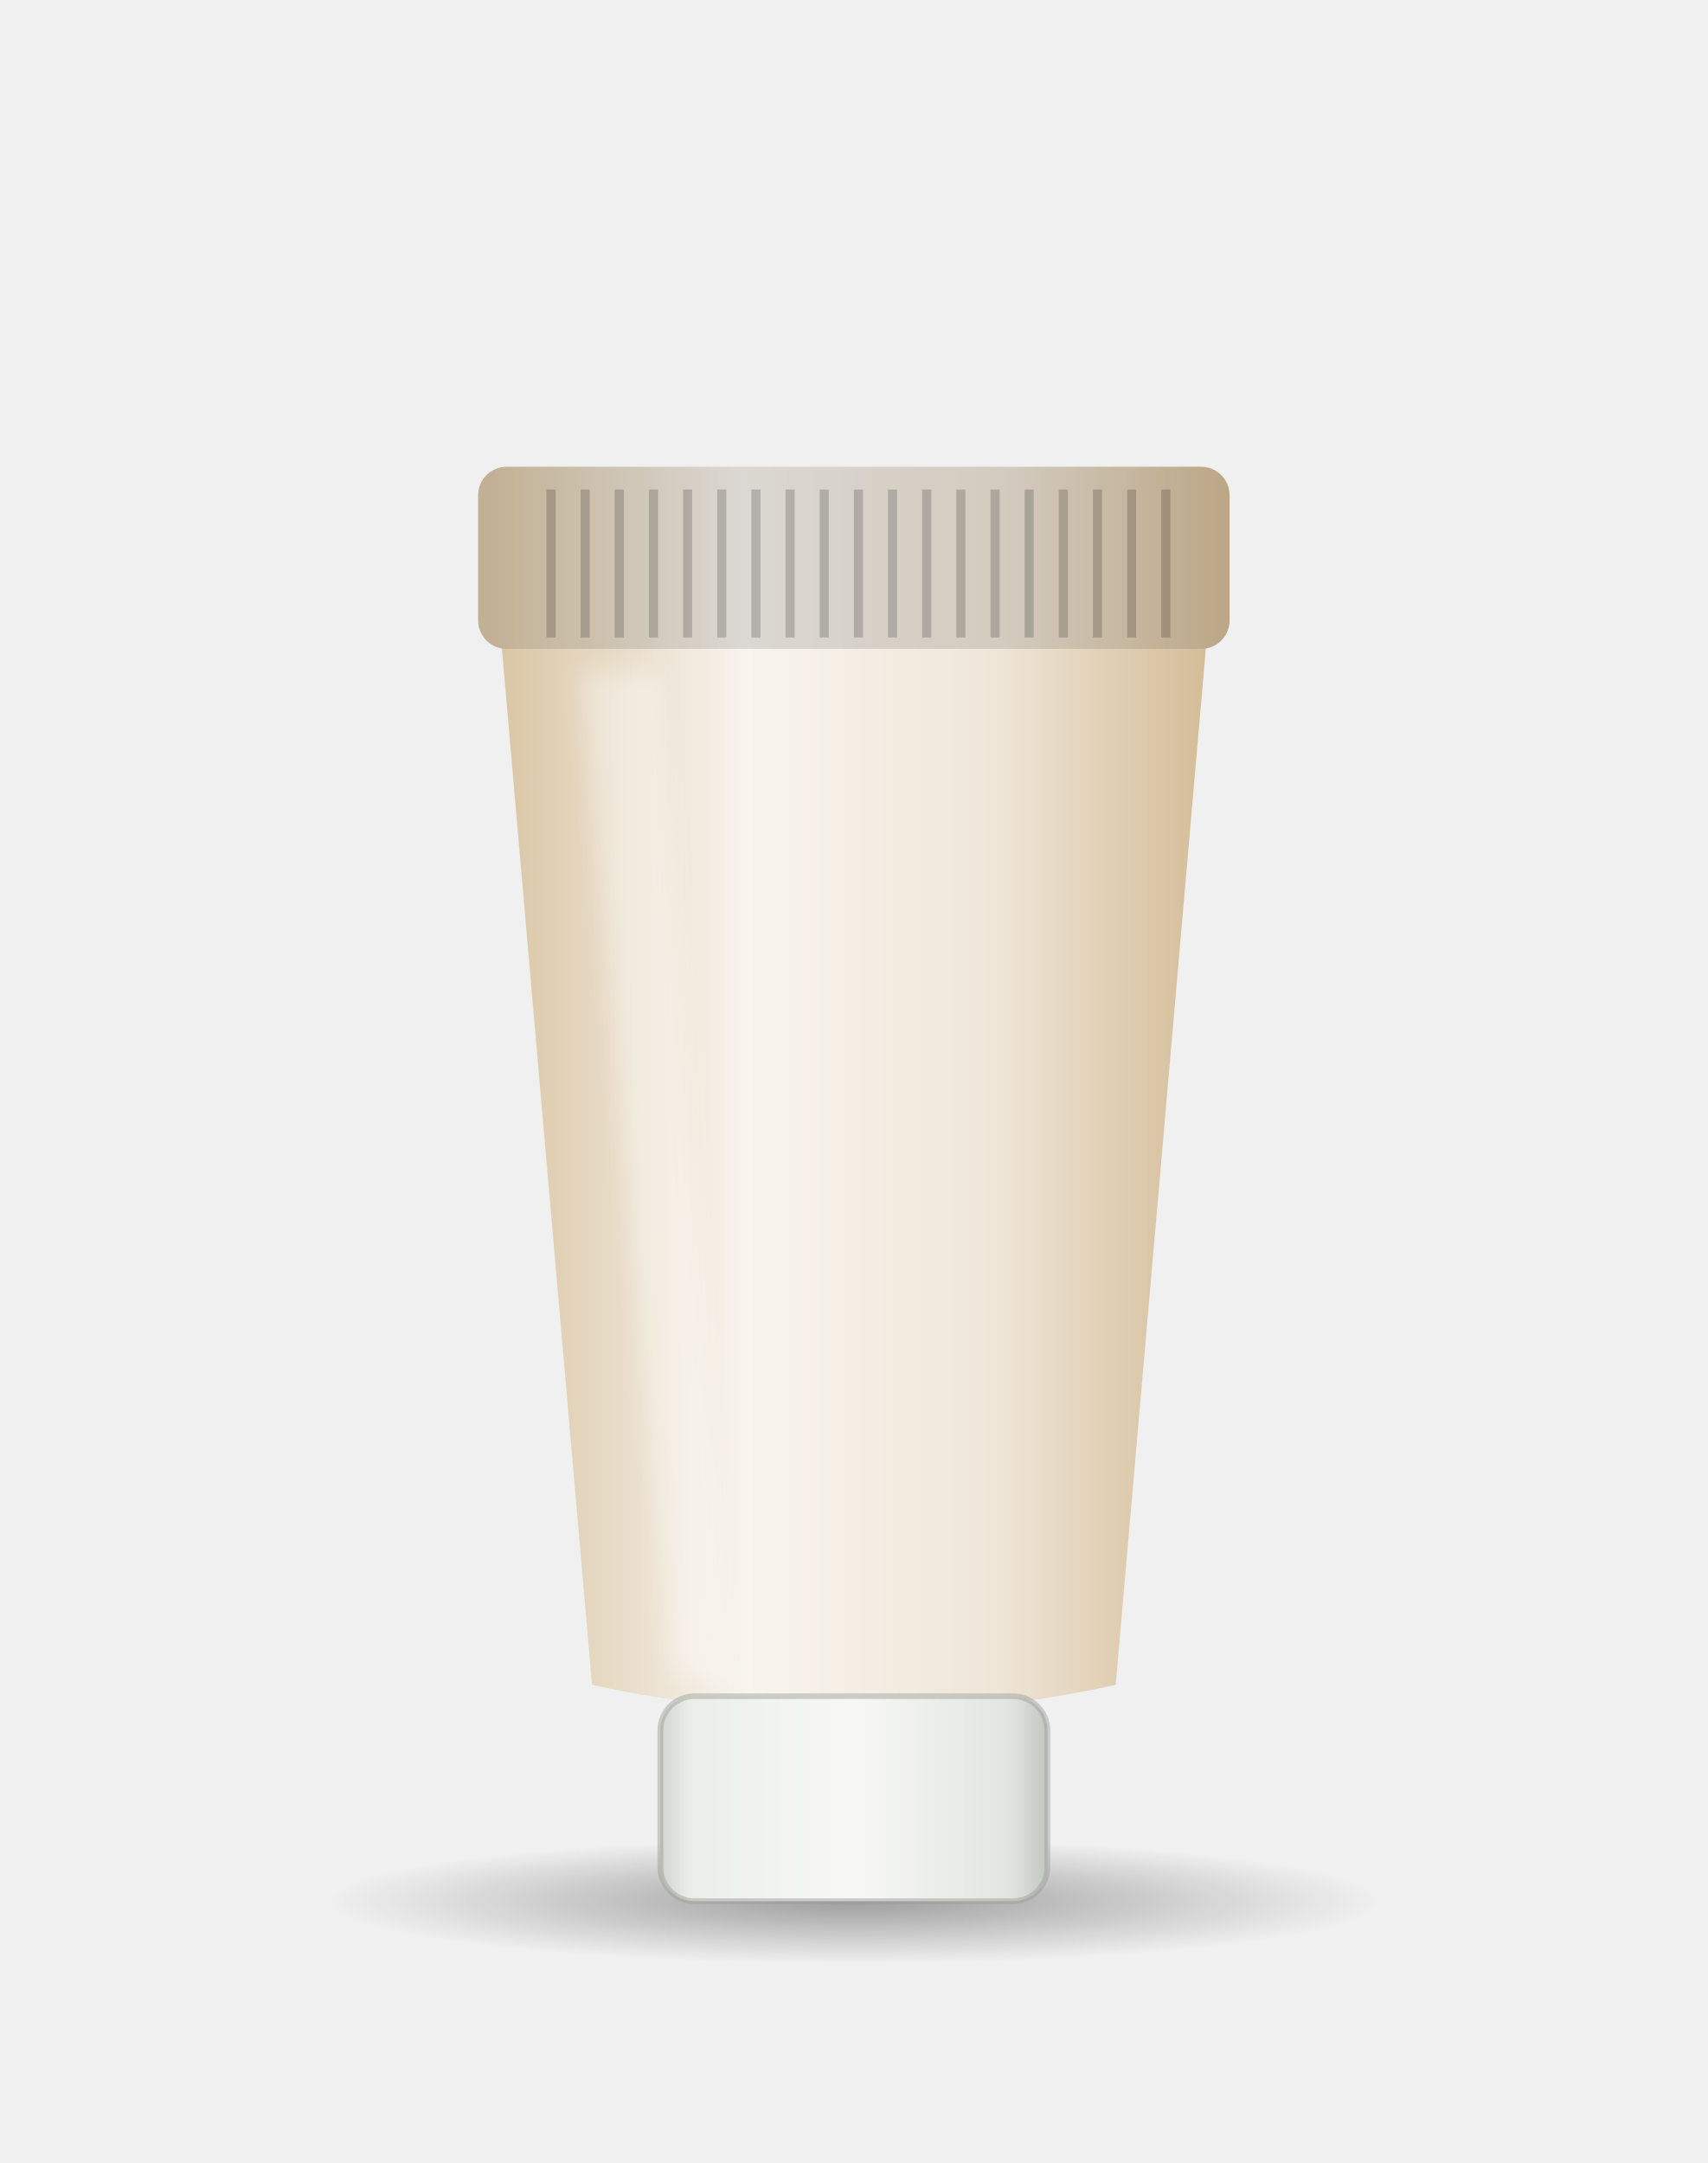
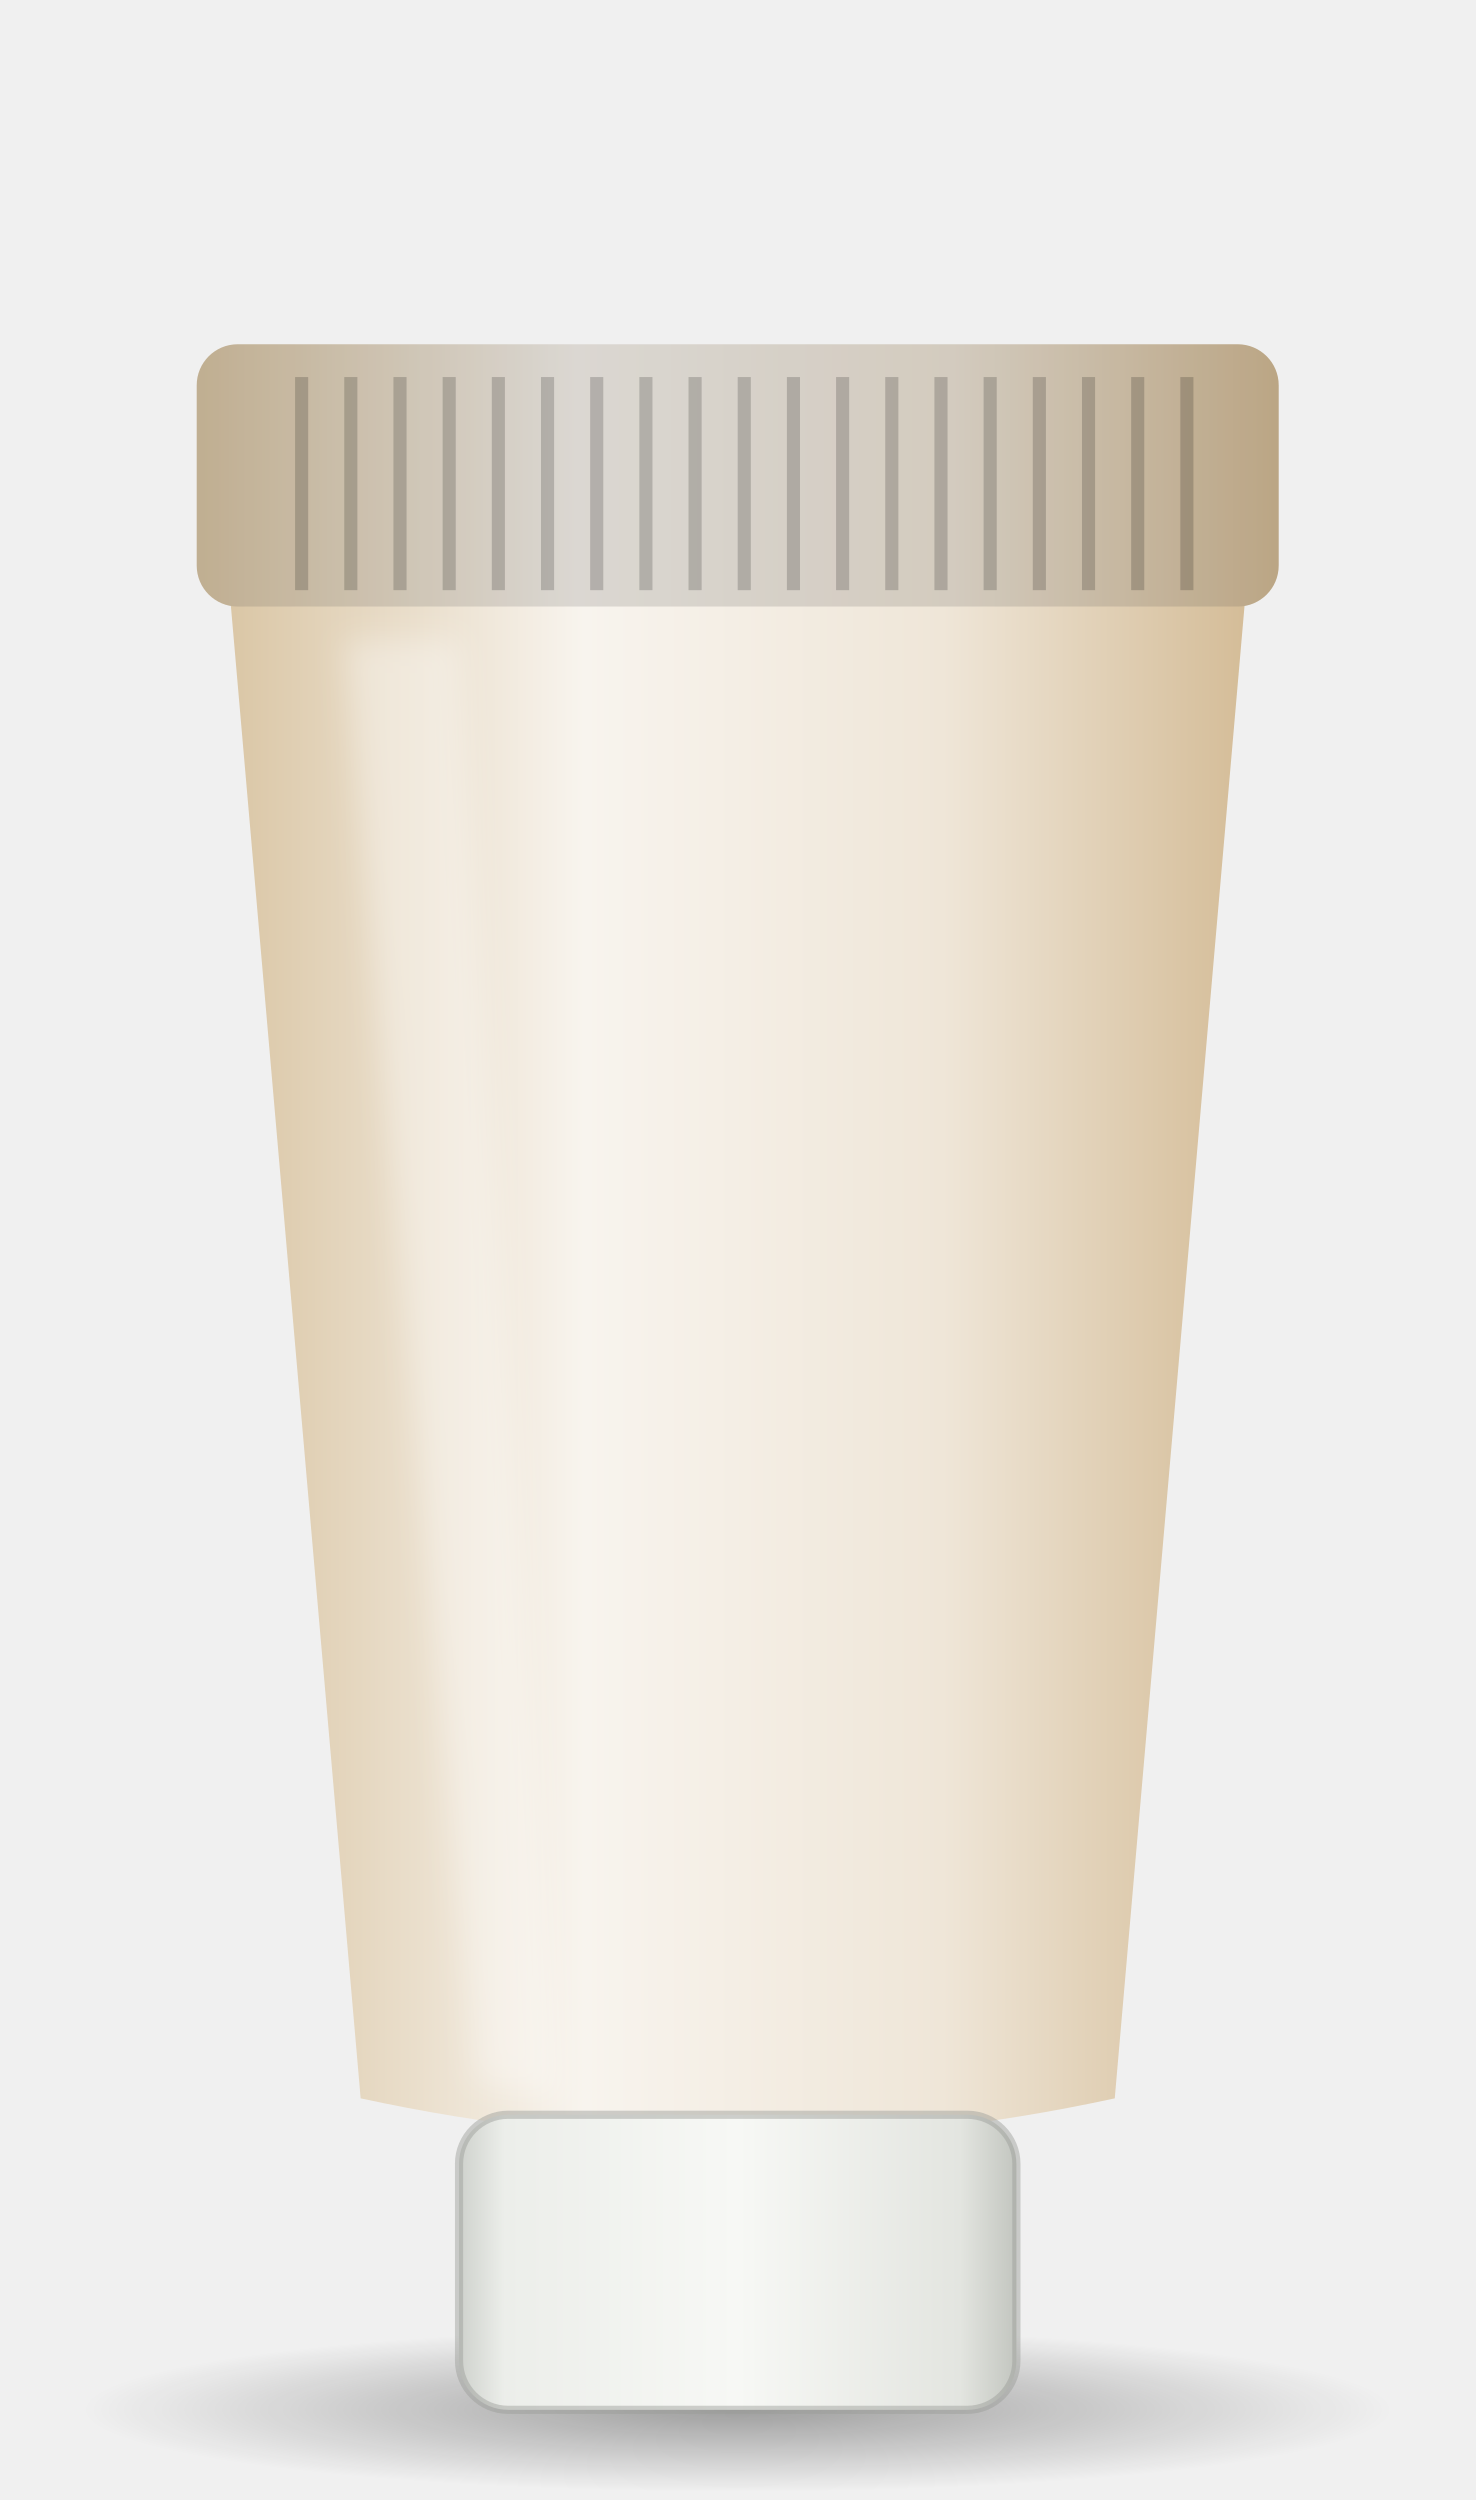
- <svg xmlns="http://www.w3.org/2000/svg" viewBox="0 0 300 380" role="img" aria-label="Illustration">
+ <svg xmlns="http://www.w3.org/2000/svg" viewBox="60 40 180 305" role="img" aria-label="Illustration">
  <defs>
    <linearGradient id="fg" x1="0" x2="1">
      <stop offset="0" stop-color="#cfd2cd" />
      <stop offset=".08" stop-color="#eceeea" />
      <stop offset=".5" stop-color="#f7f8f5" />
      <stop offset=".9" stop-color="#e3e5e0" />
      <stop offset="1" stop-color="#c3c6c0" />
    </linearGradient>
    <linearGradient id="lq" x1="0" x2="1">
      <stop offset="0" stop-color="#dac6a5" />
      <stop offset=".35" stop-color="#f8f4ee" />
      <stop offset=".7" stop-color="#efe6d8" />
      <stop offset="1" stop-color="#d4bc97" />
    </linearGradient>
    <linearGradient id="mt" x1="0" x2="1">
      <stop offset="0" stop-color="#7d8083" />
      <stop offset=".18" stop-color="#d9dbdd" />
      <stop offset=".42" stop-color="#f6f7f8" />
      <stop offset=".62" stop-color="#b4b7ba" />
      <stop offset=".85" stop-color="#e3e5e7" />
      <stop offset="1" stop-color="#6f7275" />
    </linearGradient>
    <linearGradient id="bk" x1="0" x2="1">
      <stop offset="0" stop-color="#0c0c0c" />
      <stop offset=".3" stop-color="#4a4a4a" />
      <stop offset=".6" stop-color="#1a1a1a" />
      <stop offset="1" stop-color="#050505" />
    </linearGradient>
    <radialGradient id="sh" cx=".5" cy=".5" r=".5">
      <stop offset="0" stop-color="#000" stop-opacity=".34" />
      <stop offset="1" stop-color="#000" stop-opacity="0" />
    </radialGradient>
    <filter id="bl" x="-30%" y="-30%" width="160%" height="160%">
      <feGaussianBlur stdDeviation="1.8" />
    </filter>
  </defs>
-   <ellipse cx="150" cy="334" rx="92" ry="11" fill="url(#sh)" />
+   <ellipse cx="150" cy="334" rx="80" ry="10" fill="url(#sh)" />
  <path d="M104 296 Q150 306 196 296 L212 112 L88 112 Z" fill="url(#lq)" />
  <path d="M118 294 L102 118 L116 118 L128 296 Z" fill="#fff" opacity=".35" filter="url(#bl)" />
  <rect x="84" y="82" width="132" height="32" rx="5" fill="url(#lq)" />
  <rect x="84" y="82" width="132" height="32" rx="5" fill="#000" opacity=".12" />
  <rect x="96" y="86" width="1.6" height="26" fill="#000" opacity=".18" />
  <rect x="102" y="86" width="1.6" height="26" fill="#000" opacity=".18" />
  <rect x="108" y="86" width="1.6" height="26" fill="#000" opacity=".18" />
  <rect x="114" y="86" width="1.6" height="26" fill="#000" opacity=".18" />
  <rect x="120" y="86" width="1.6" height="26" fill="#000" opacity=".18" />
  <rect x="126" y="86" width="1.6" height="26" fill="#000" opacity=".18" />
  <rect x="132" y="86" width="1.6" height="26" fill="#000" opacity=".18" />
  <rect x="138" y="86" width="1.6" height="26" fill="#000" opacity=".18" />
  <rect x="144" y="86" width="1.6" height="26" fill="#000" opacity=".18" />
  <rect x="150" y="86" width="1.6" height="26" fill="#000" opacity=".18" />
  <rect x="156" y="86" width="1.6" height="26" fill="#000" opacity=".18" />
  <rect x="162" y="86" width="1.6" height="26" fill="#000" opacity=".18" />
  <rect x="168" y="86" width="1.6" height="26" fill="#000" opacity=".18" />
  <rect x="174" y="86" width="1.6" height="26" fill="#000" opacity=".18" />
  <rect x="180" y="86" width="1.6" height="26" fill="#000" opacity=".18" />
  <rect x="186" y="86" width="1.6" height="26" fill="#000" opacity=".18" />
  <rect x="192" y="86" width="1.6" height="26" fill="#000" opacity=".18" />
  <rect x="198" y="86" width="1.6" height="26" fill="#000" opacity=".18" />
  <rect x="204" y="86" width="1.6" height="26" fill="#000" opacity=".18" />
  <rect x="116" y="298" width="68" height="36" rx="6" fill="url(#fg)" stroke="#9a9d97" stroke-opacity=".45" />
</svg>
